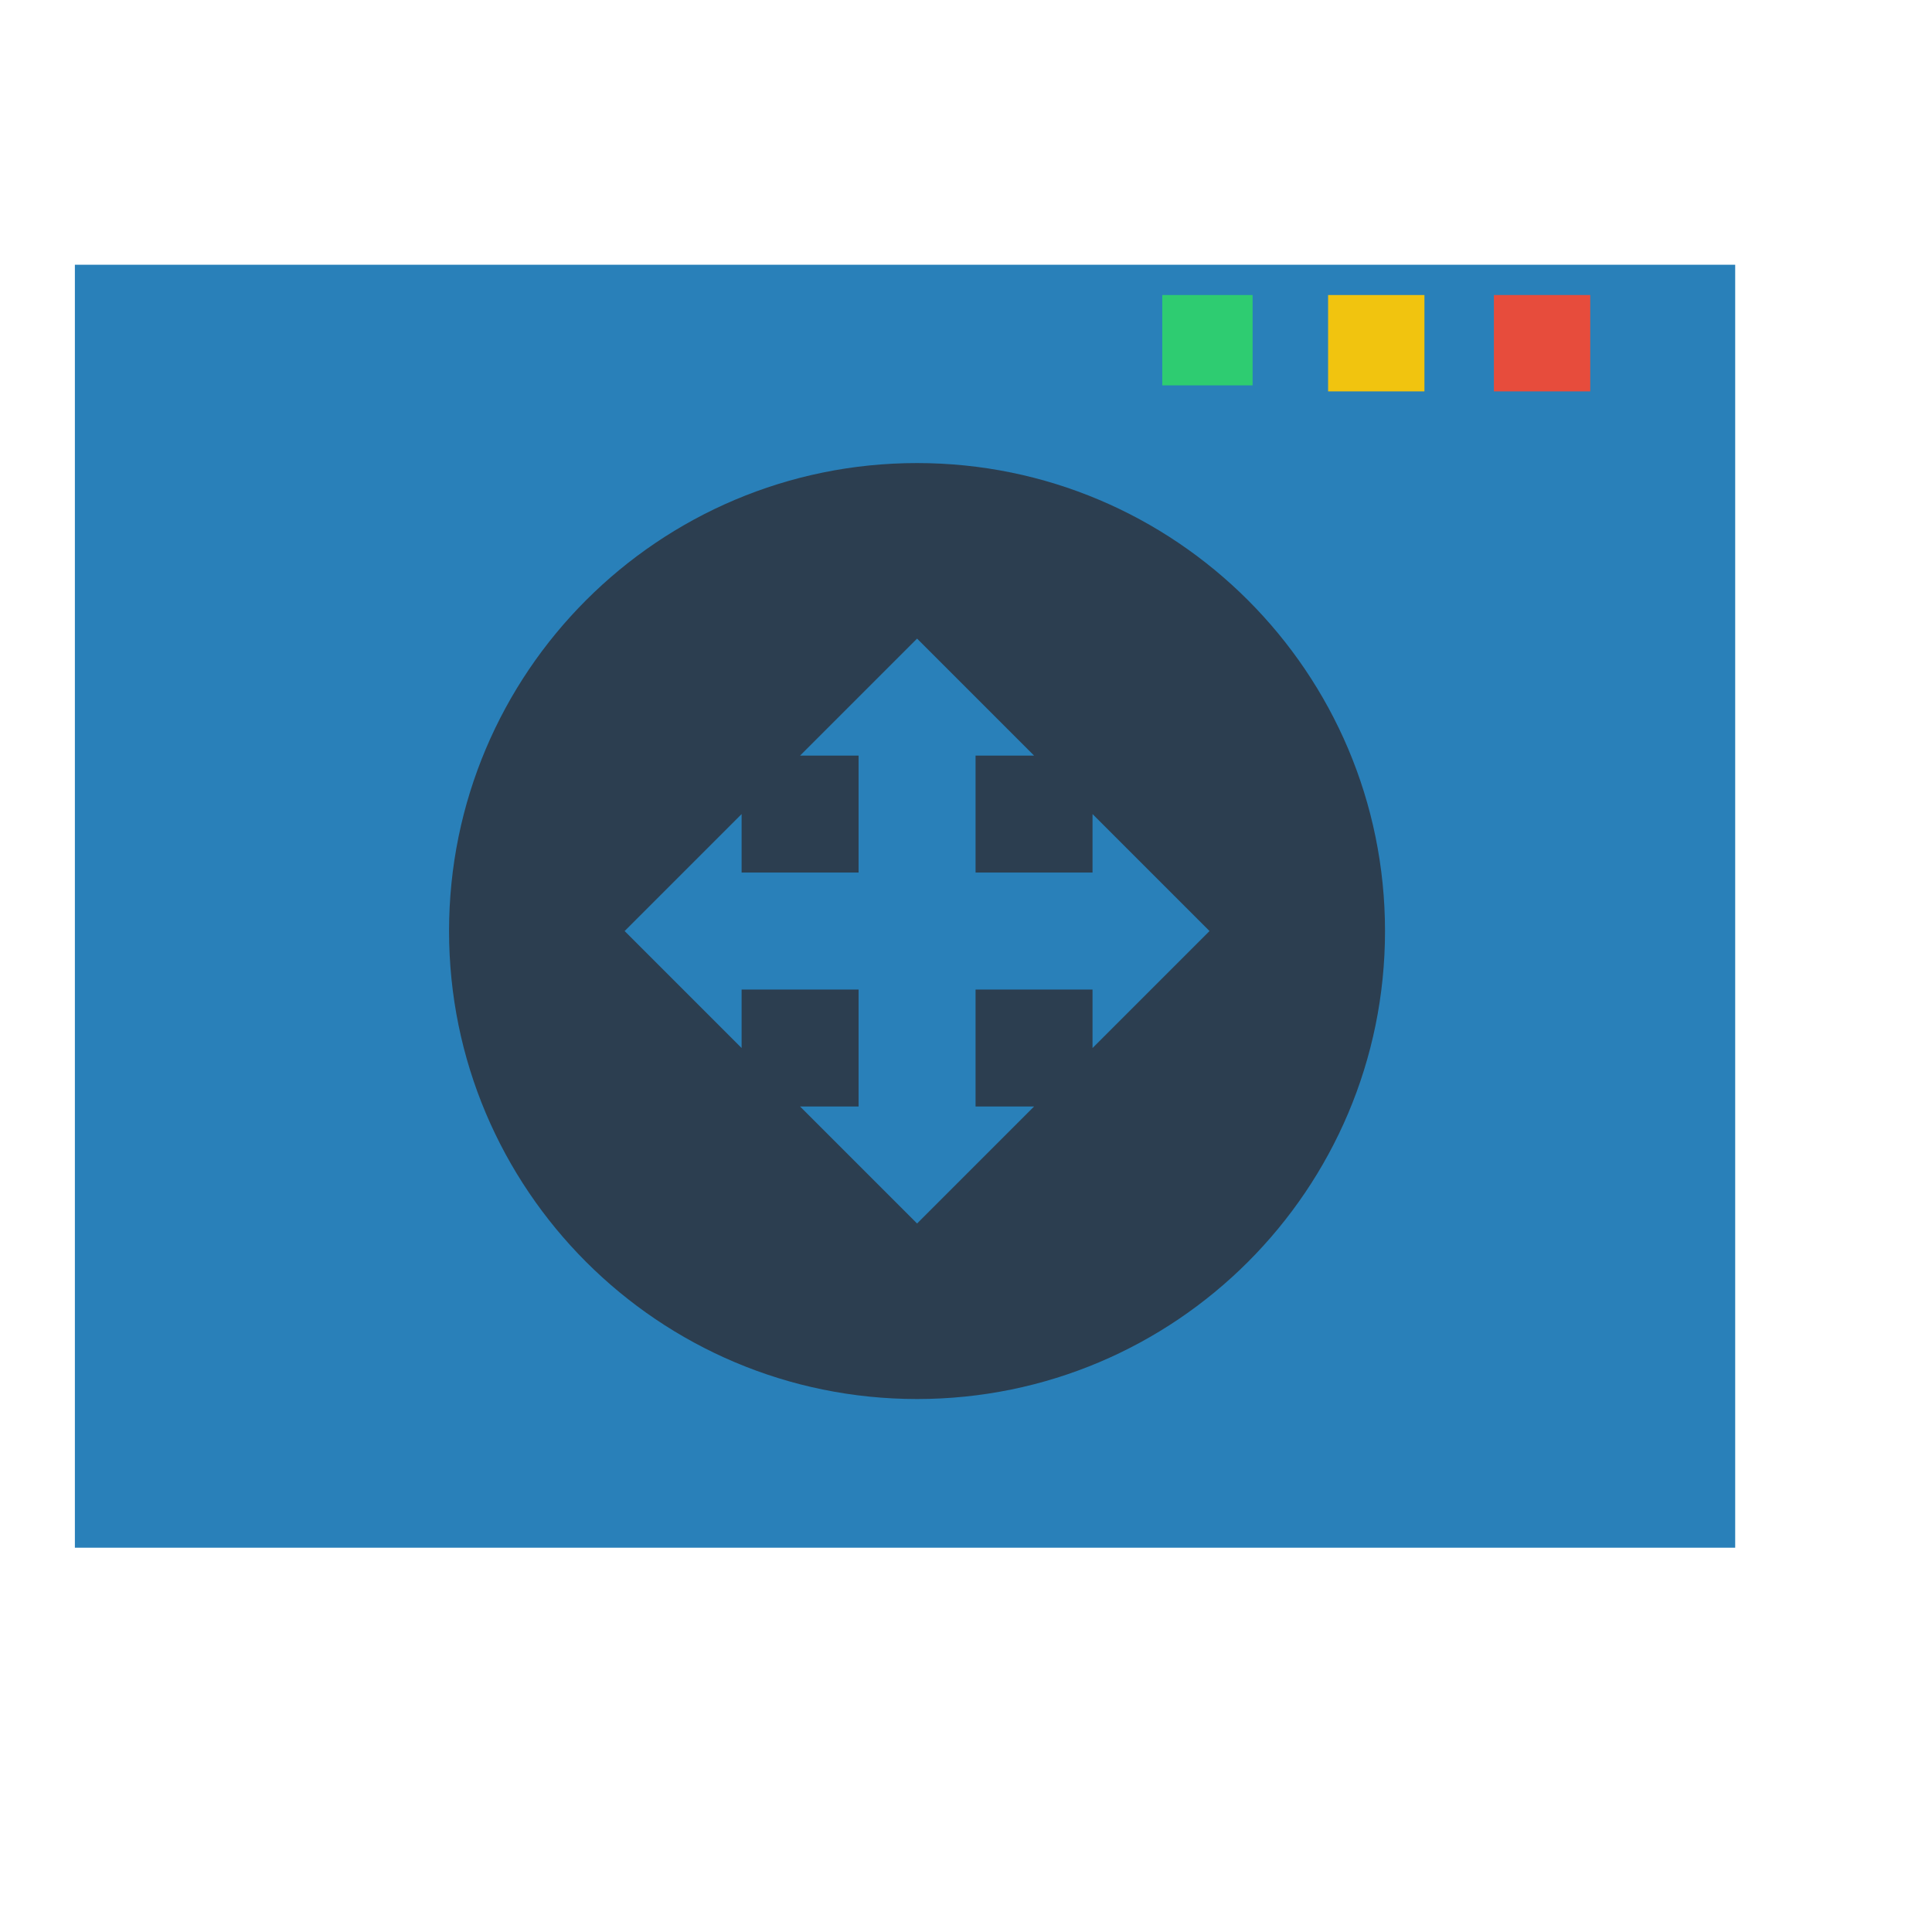
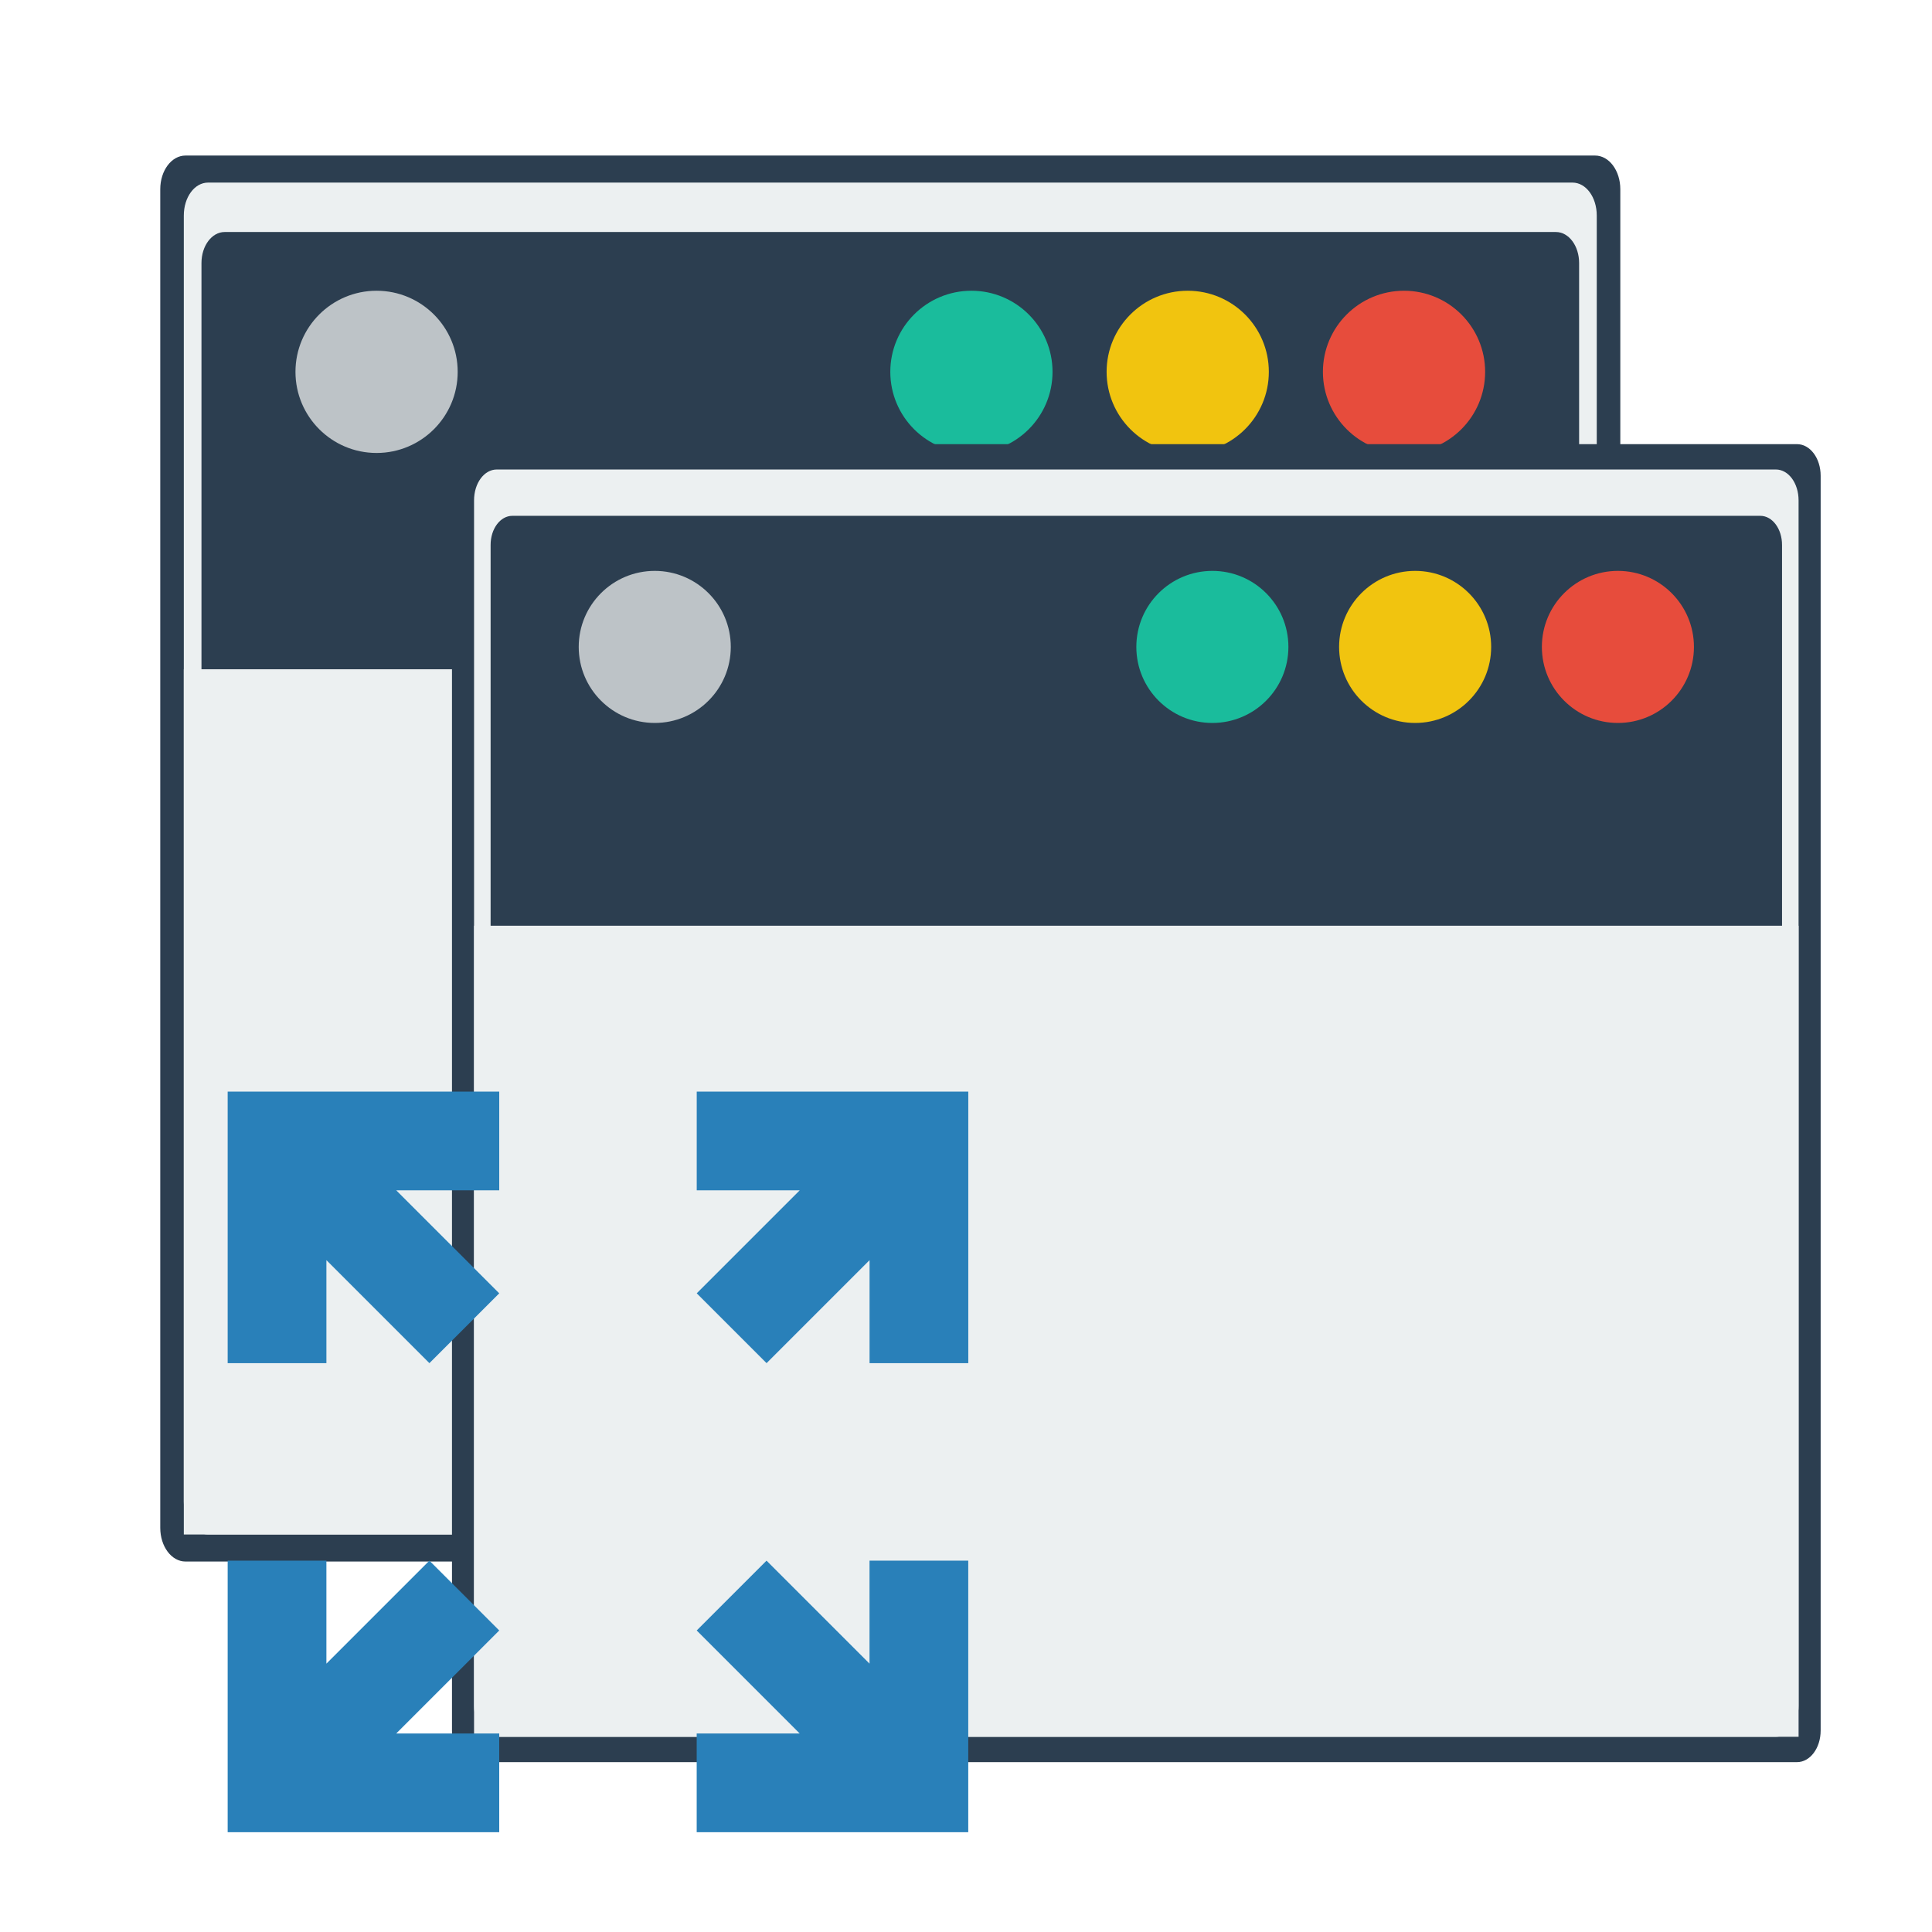
- <svg xmlns="http://www.w3.org/2000/svg" width="38.4pt" height="38.4pt" id="svg2" version="1.1">
-   <defs id="defs4" />
-   <g id="layer1">
-     <rect id="rect907" transform="translate(1.98426,7.01576)" width="44" height="34" x="0" y="0" style="fill:#2980b9" />
-     <rect id="rect914" transform="translate(5.98426, 15.0158)" fill="none" width="3.86pt" height="2.844pt" />
-     <path id="path3290" transform="translate(5.98426, 20.3272)" fill="none" d="M0 0" />
-     <path id="path3292" transform="translate(5.98426, 13.0158)" fill="none" d="M0 0" />
-     <path id="path3294" transform="translate(9.39683, 20.0158)" fill="none" d="M0 0" />
-     <path id="path3296" transform="translate(9.39683, 26.0158)" fill="none" d="M0 0" />
-     <rect id="rect825" transform="translate(35.1956, 7.81856)" fill="#f1c40f" width="1.915pt" height="1.915pt" />
-     <rect id="rect827" transform="translate(39.5899, 7.81856)" fill="#e74c3c" width="1.915pt" height="1.915pt" />
-     <path id="path3303" transform="translate(45.9842, 9.01576)" fill="none" d="M0 0" />
-     <path id="path3305" transform="translate(39.5899, 9.01576)" fill="none" d="M0 0" />
-     <path id="path3307" transform="translate(35.1956, 9.01576)" fill="none" d="M0 0" />
-     <rect id="rect3309" transform="translate(30.8013,7.81856)" width="2.394" height="2.394" x="0" y="0" style="fill:#2ecc71" />
-     <path id="path3311" transform="translate(27.4843, 44.5158)" fill="none" d="M0 0" />
-     <path id="path3315" transform="translate(1.98426, 24.0158)" fill="none" d="M0 0" />
-     <path id="path3317" transform="translate(47.9843, 24.0158)" fill="none" d="M0 0" />
-     <path id="shape0" transform="translate(11.9004,12.2716)" d="M 12.402,0 C 5.553,0 0,5.553 0,12.402 c 0,6.849 5.553,12.402 12.402,12.402 6.849,0 12.402,-5.553 12.402,-12.402 C 24.803,5.553 19.25,0 12.402,0 z m 4.651,15.502 0,-1.55 -3.1,0 0,3.1 1.55,0 -3.1,3.1 -3.1,-3.1 1.55,0 0,-3.1 -3.1,0 0,1.55 -3.1,-3.1 3.1,-3.1 0,1.55 3.1,0 0,-3.1 -1.55,0 3.1,-3.1 3.1,3.1 -1.55,0 0,3.1 3.1,0 0,-1.55 3.1,3.1 z" style="fill:#2c3e50" />
+ <svg xmlns="http://www.w3.org/2000/svg" width="48" height="48" id="svg2" version="1.1" viewBox="0 0 13.547 13.547">
+   <defs id="defs41" />
+   <g id="layer1" transform="translate(38.11915,-397.8449)">
+     <g id="g2900" transform="matrix(0.09479438,0,0,0.09479438,-46.25007,374.3956)">
+       <path id="path2902" d="m 83.772,239.276 119.713,0 c 1.187,0 2.143,1.128 2.143,2.53 l 0,100.561 c 0,1.402 -0.956,2.53 -2.143,2.53 l -119.713,0 c -1.187,0 -2.143,-1.129 -2.143,-2.53 l 0,-100.561 c 0,-1.402 0.956,-2.53 2.143,-2.53 z" style="fill:#2c3e50;fill-opacity:1;fill-rule:nonzero;stroke:none" transform="matrix(0.8709677,0,0,0.9846487,26.53273,23.2732)" />
+       <path id="path2906" d="m 101.167,260.876 c -1.001,0 -1.796,1.081 -1.796,2.437 l 0,95.125 c 0,1.357 0.796,2.438 1.796,2.438 l 100.923,0 c 1.001,0 1.796,-1.081 1.796,-2.438 l 0,-95.125 c 0,-1.357 -0.795,-2.437 -1.796,-2.437 l -100.923,0 z m 1.225,3.656 98.474,0 c 0.951,0 1.715,1.024 1.715,2.297 l 0,90.25 c 0,1.273 -0.764,2.297 -1.715,2.297 l -98.474,0 c -0.951,0 -1.715,-1.024 -1.715,-2.297 l 0,-90.25 c 0,-1.273 0.764,-2.297 1.715,-2.297 z" style="fill:#ecf0f1;fill-opacity:1;fill-rule:nonzero;stroke:none" />
+       <path id="path2908" d="m 99.371,296.876 104.516,0 0,64 -104.516,0 0,-64 z" style="fill:#ecf0f1;fill-opacity:1;fill-rule:nonzero;stroke:none" />
+       <g transform="translate(20,8)" id="g2910">
+         <g id="g2912" transform="matrix(1.5,0,0,1.5,-63.81432,-112.438)">
+           <path style="fill:#e74c3c;fill-opacity:1;stroke:none" id="path2914" d="m 1060.361,-478.605 c 0,2.795 -2.266,5.06 -5.06,5.06 -2.795,0 -5.06,-2.266 -5.06,-5.06 0,-2.795 2.266,-5.06 5.06,-5.06 2.795,0 5.06,2.266 5.06,5.06 z" transform="matrix(0.7904687,0,0,0.7904687,-678.5531,631.1985)" />
+         </g>
+         <g id="g2916" transform="matrix(1.5,0,0,1.5,-79.81432,-112.438)">
+           <path style="fill:#f1c40f;fill-opacity:1;stroke:none" id="path2918" d="m 1060.361,-478.605 c 0,2.795 -2.266,5.06 -5.06,5.06 -2.795,0 -5.06,-2.266 -5.06,-5.06 0,-2.795 2.266,-5.06 5.06,-5.06 2.795,0 5.06,2.266 5.06,5.06 z" transform="matrix(0.7904687,0,0,0.7904687,-678.5531,631.1985)" />
+         </g>
+         <g id="g2920" transform="matrix(1.5,0,0,1.5,-95.81432,-112.438)">
+           <path style="fill:#1abc9c;fill-opacity:1;stroke:none" id="path2922" d="m 1060.361,-478.605 c 0,2.795 -2.266,5.06 -5.06,5.06 -2.795,0 -5.06,-2.266 -5.06,-5.06 0,-2.795 2.266,-5.06 5.06,-5.06 2.795,0 5.06,2.266 5.06,5.06 z" transform="matrix(0.7904687,0,0,0.7904687,-678.5531,631.1985)" />
+         </g>
+       </g>
+       <g id="g2924" transform="matrix(1.5,0,0,1.5,-119.8143,-104.438)">
+         <path style="fill:#bdc3c7;fill-opacity:1;stroke:none" id="path2926" d="m 1060.361,-478.605 c 0,2.795 -2.266,5.06 -5.06,5.06 -2.795,0 -5.06,-2.266 -5.06,-5.06 0,-2.795 2.266,-5.06 5.06,-5.06 2.795,0 5.06,2.266 5.06,5.06 z" transform="matrix(0.7904687,0,0,0.7904687,-678.5531,631.1985)" />
+       </g>
+     </g>
+     <g id="g2852" transform="matrix(0.08886198,0,0,0.08886198,-43.62542,377.955)">
+       <path transform="matrix(0.8709677,0,0,0.9846487,26.53273,23.2732)" style="fill:#2c3e50;fill-opacity:1;fill-rule:nonzero;stroke:none" d="m 83.772,239.276 119.713,0 c 1.187,0 2.143,1.128 2.143,2.53 l 0,100.561 c 0,1.402 -0.956,2.53 -2.143,2.53 l -119.713,0 c -1.187,0 -2.143,-1.129 -2.143,-2.53 l 0,-100.561 c 0,-1.402 0.956,-2.53 2.143,-2.53 z" id="path2810" />
+       <path style="fill:#2c3e50;fill-opacity:1;fill-rule:nonzero;stroke:none" d="m 101.177,260.876 100.903,0 c 1.001,0 1.807,1.092 1.807,2.449 l 0,95.103 c 0,1.357 -0.806,2.449 -1.807,2.449 l -100.903,0 c -1.001,0 -1.807,-1.092 -1.807,-2.449 l 0,-95.103 c 0,-1.357 0.806,-2.449 1.807,-2.449 z" id="path2812" />
+       <path style="fill:#ecf0f1;fill-opacity:1;fill-rule:nonzero;stroke:none" d="m 101.167,260.876 c -1.001,0 -1.796,1.081 -1.796,2.437 l 0,95.125 c 0,1.357 0.796,2.438 1.796,2.438 l 100.923,0 c 1.001,0 1.796,-1.081 1.796,-2.438 l 0,-95.125 c 0,-1.357 -0.795,-2.437 -1.796,-2.437 l -100.923,0 z m 1.225,3.656 98.474,0 c 0.951,0 1.715,1.024 1.715,2.297 l 0,90.25 c 0,1.273 -0.764,2.297 -1.715,2.297 l -98.474,0 c -0.951,0 -1.715,-1.024 -1.715,-2.297 l 0,-90.25 c 0,-1.273 0.764,-2.297 1.715,-2.297 z" id="path2814" />
+       <path style="fill:#ecf0f1;fill-opacity:1;fill-rule:nonzero;stroke:none" d="m 99.371,296.876 104.516,0 0,64 -104.516,0 0,-64 z" id="path2816" />
+       <g id="g2818" transform="translate(20,8)">
+         <g transform="matrix(1.5,0,0,1.5,-63.81432,-112.438)" id="g2820">
+           <path transform="matrix(0.7904687,0,0,0.7904687,-678.5531,631.1985)" d="m 1060.361,-478.605 c 0,2.795 -2.266,5.06 -5.06,5.06 -2.795,0 -5.06,-2.266 -5.06,-5.06 0,-2.795 2.266,-5.06 5.06,-5.06 2.795,0 5.06,2.266 5.06,5.06 z" id="path2822" style="fill:#e74c3c;fill-opacity:1;stroke:none" />
+         </g>
+         <g transform="matrix(1.5,0,0,1.5,-79.81432,-112.438)" id="use2824">
+           <path transform="matrix(0.7904687,0,0,0.7904687,-678.5531,631.1985)" d="m 1060.361,-478.605 c 0,2.795 -2.266,5.06 -5.06,5.06 -2.795,0 -5.06,-2.266 -5.06,-5.06 0,-2.795 2.266,-5.06 5.06,-5.06 2.795,0 5.06,2.266 5.06,5.06 z" id="path2884" style="fill:#f1c40f;fill-opacity:1;stroke:none" />
+         </g>
+         <g transform="matrix(1.5,0,0,1.5,-95.81432,-112.438)" id="use2826">
+           <path transform="matrix(0.7904687,0,0,0.7904687,-678.5531,631.1985)" d="m 1060.361,-478.605 c 0,2.795 -2.266,5.06 -5.06,5.06 -2.795,0 -5.06,-2.266 -5.06,-5.06 0,-2.795 2.266,-5.06 5.06,-5.06 2.795,0 5.06,2.266 5.06,5.06 z" id="path2890" style="fill:#1abc9c;fill-opacity:1;stroke:none" />
+         </g>
+       </g>
+       <g transform="matrix(1.5,0,0,1.5,-119.8143,-104.438)" id="use2830">
+         <path transform="matrix(0.7904687,0,0,0.7904687,-678.5531,631.1985)" d="m 1060.361,-478.605 c 0,2.795 -2.266,5.06 -5.06,5.06 -2.795,0 -5.06,-2.266 -5.06,-5.06 0,-2.795 2.266,-5.06 5.06,-5.06 2.795,0 5.06,2.266 5.06,5.06 z" id="path2896" style="fill:#bdc3c7;fill-opacity:1;stroke:none" />
+       </g>
+     </g>
+     <g id="layer1-1" transform="matrix(0.2822223,0,0,0.2822223,-191.1385,202.6873)">
+       <path style="fill:#2980b9;stroke:none" d="m 547.851,718.624 0,1.735 0,0.719 0,4.293 2.453,0 0,-2.559 2.559,2.559 1.735,-1.735 -2.559,-2.559 2.559,0 0,-2.453 -4.293,0 -0.719,0 -1.735,0 z m 11.654,0 0,2.453 2.559,0 -2.559,2.559 1.735,1.735 2.559,-2.559 0,2.559 2.453,0 0,-5.012 0,-1.735 -1.735,0 -5.012,0 z m -11.654,11.654 0,5.012 0,1.735 1.735,0 0.719,0 4.293,0 0,-2.453 -2.559,0 2.559,-2.559 -1.735,-1.735 -2.559,2.559 0,-2.559 -2.453,0 z m 13.388,0 -1.735,1.735 2.559,2.559 -2.559,0 0,2.453 5.012,0 1.735,0 0,-1.735 0,-0.719 0,-4.293 -2.453,0 0,2.559 -2.559,-2.559 z" id="rect3308" />
+     </g>
  </g>
-   <g id="g3269" />
</svg>
